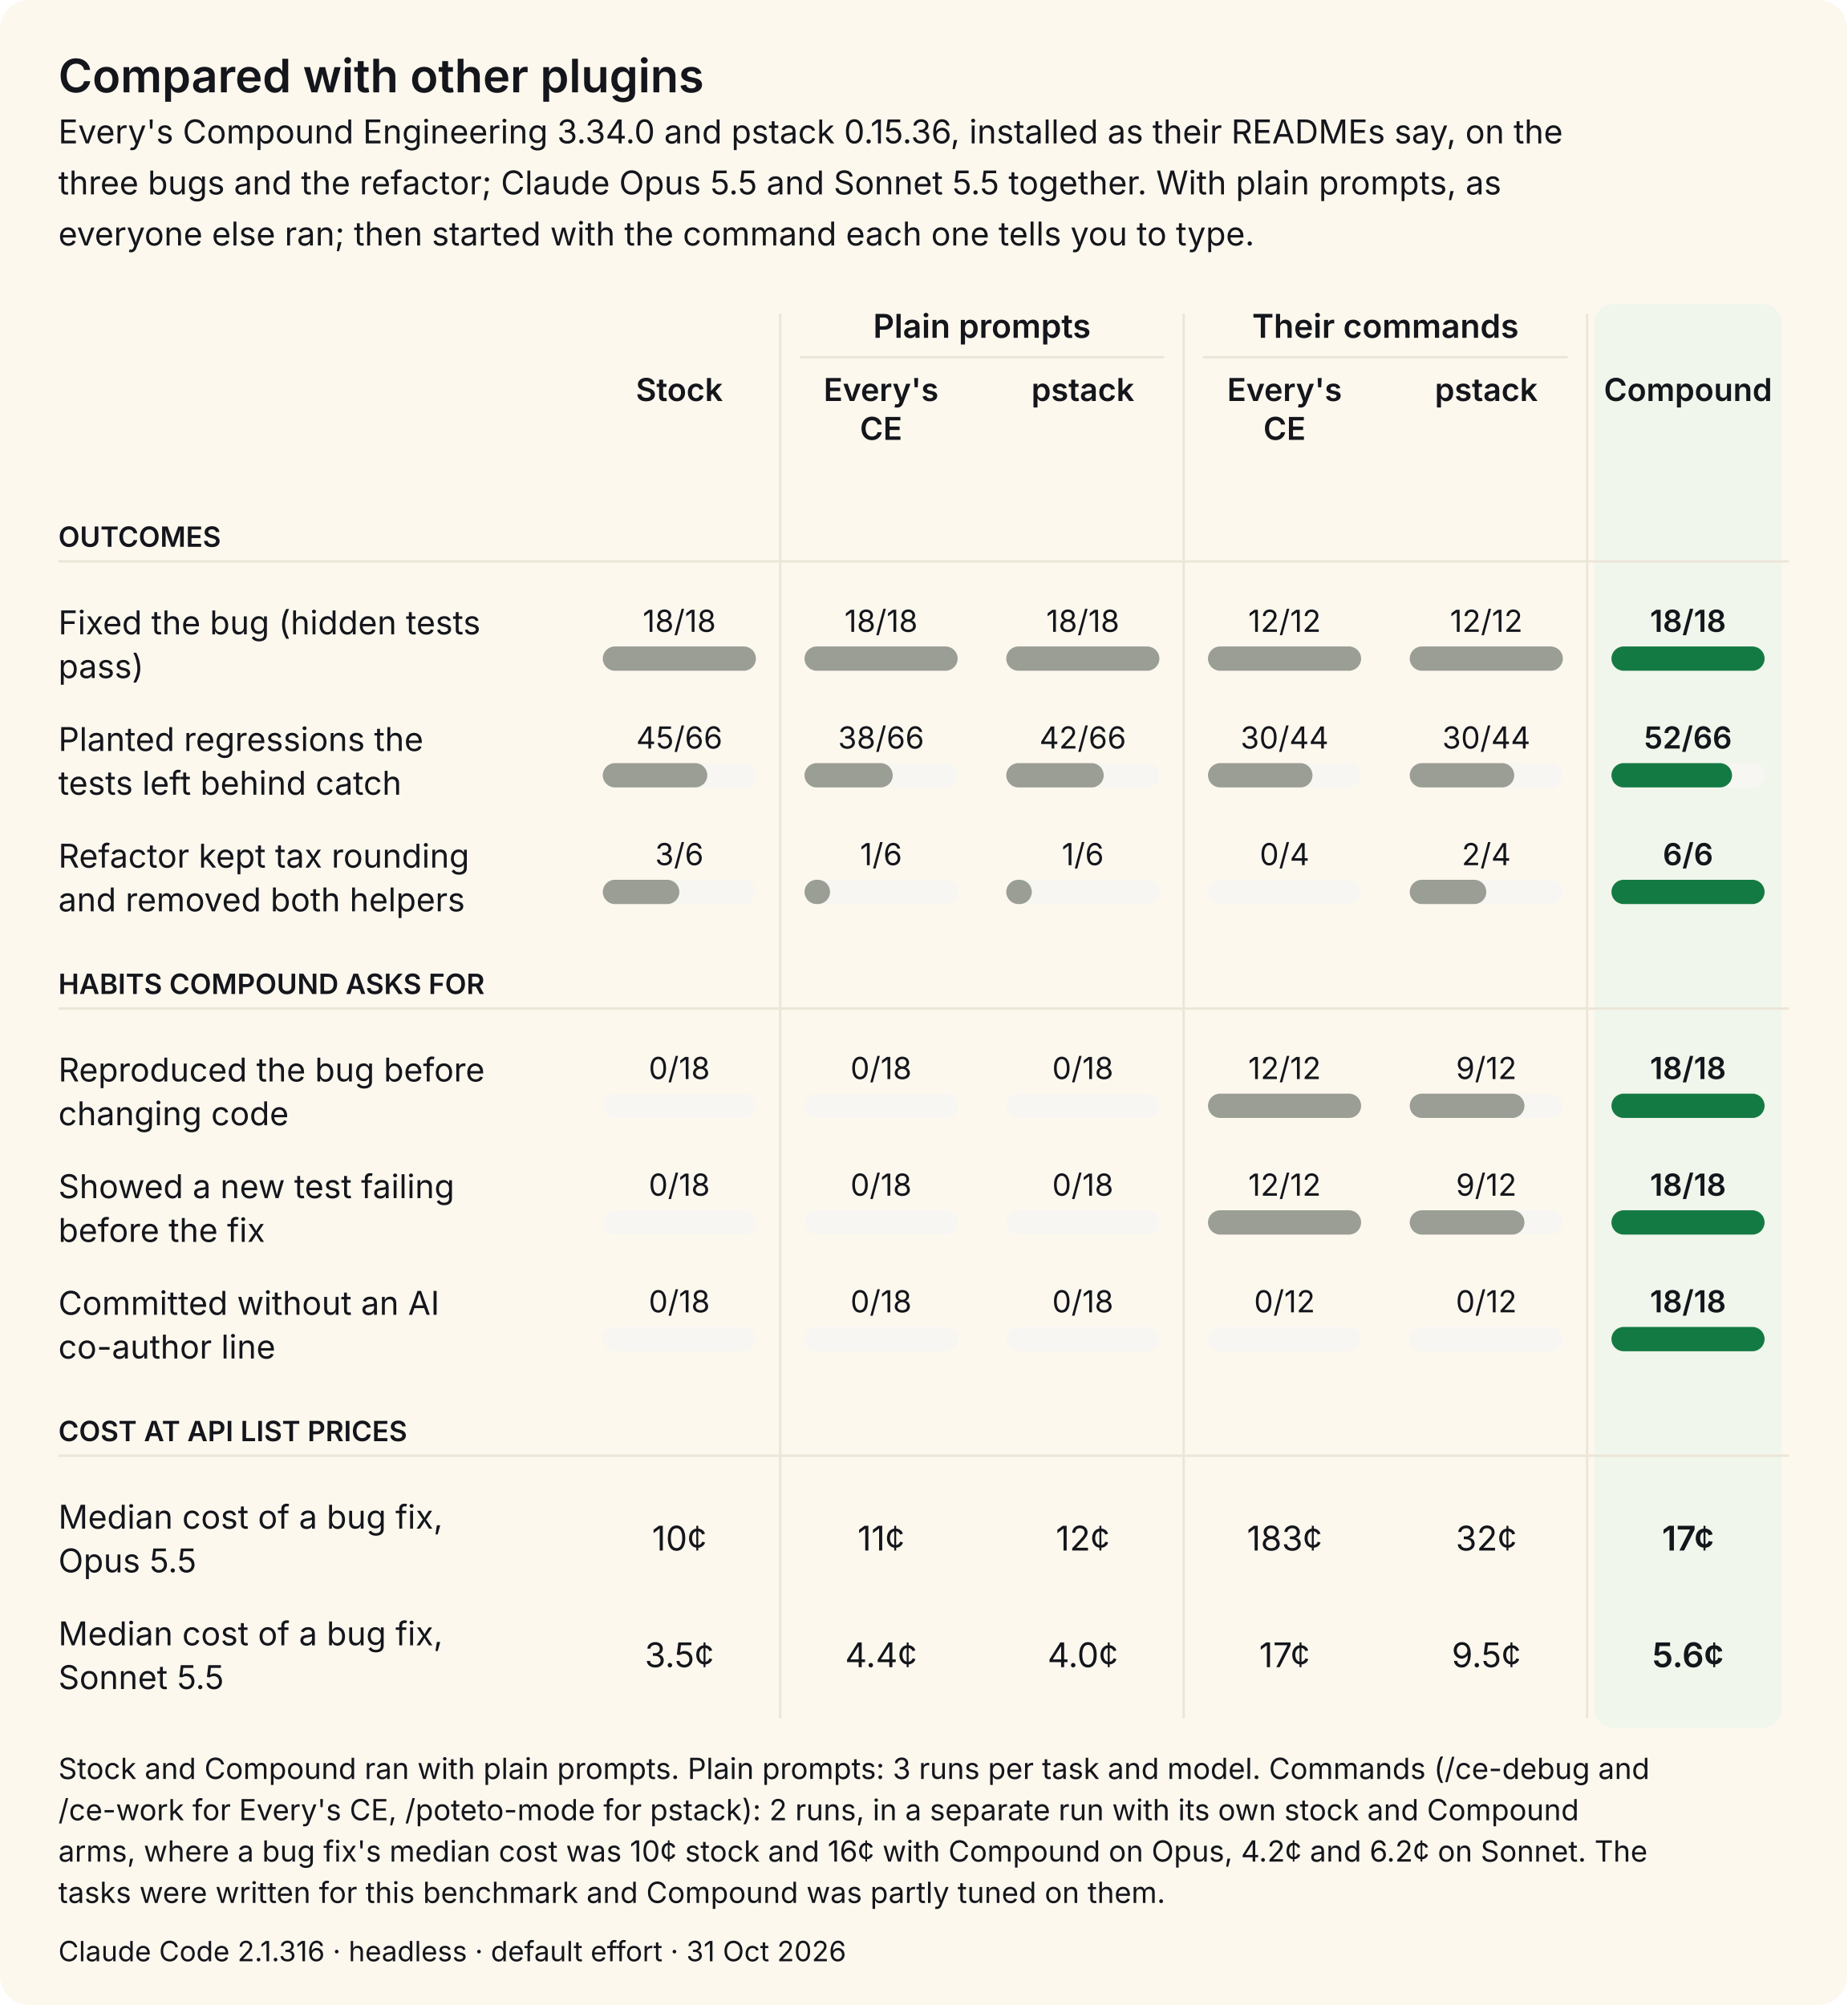
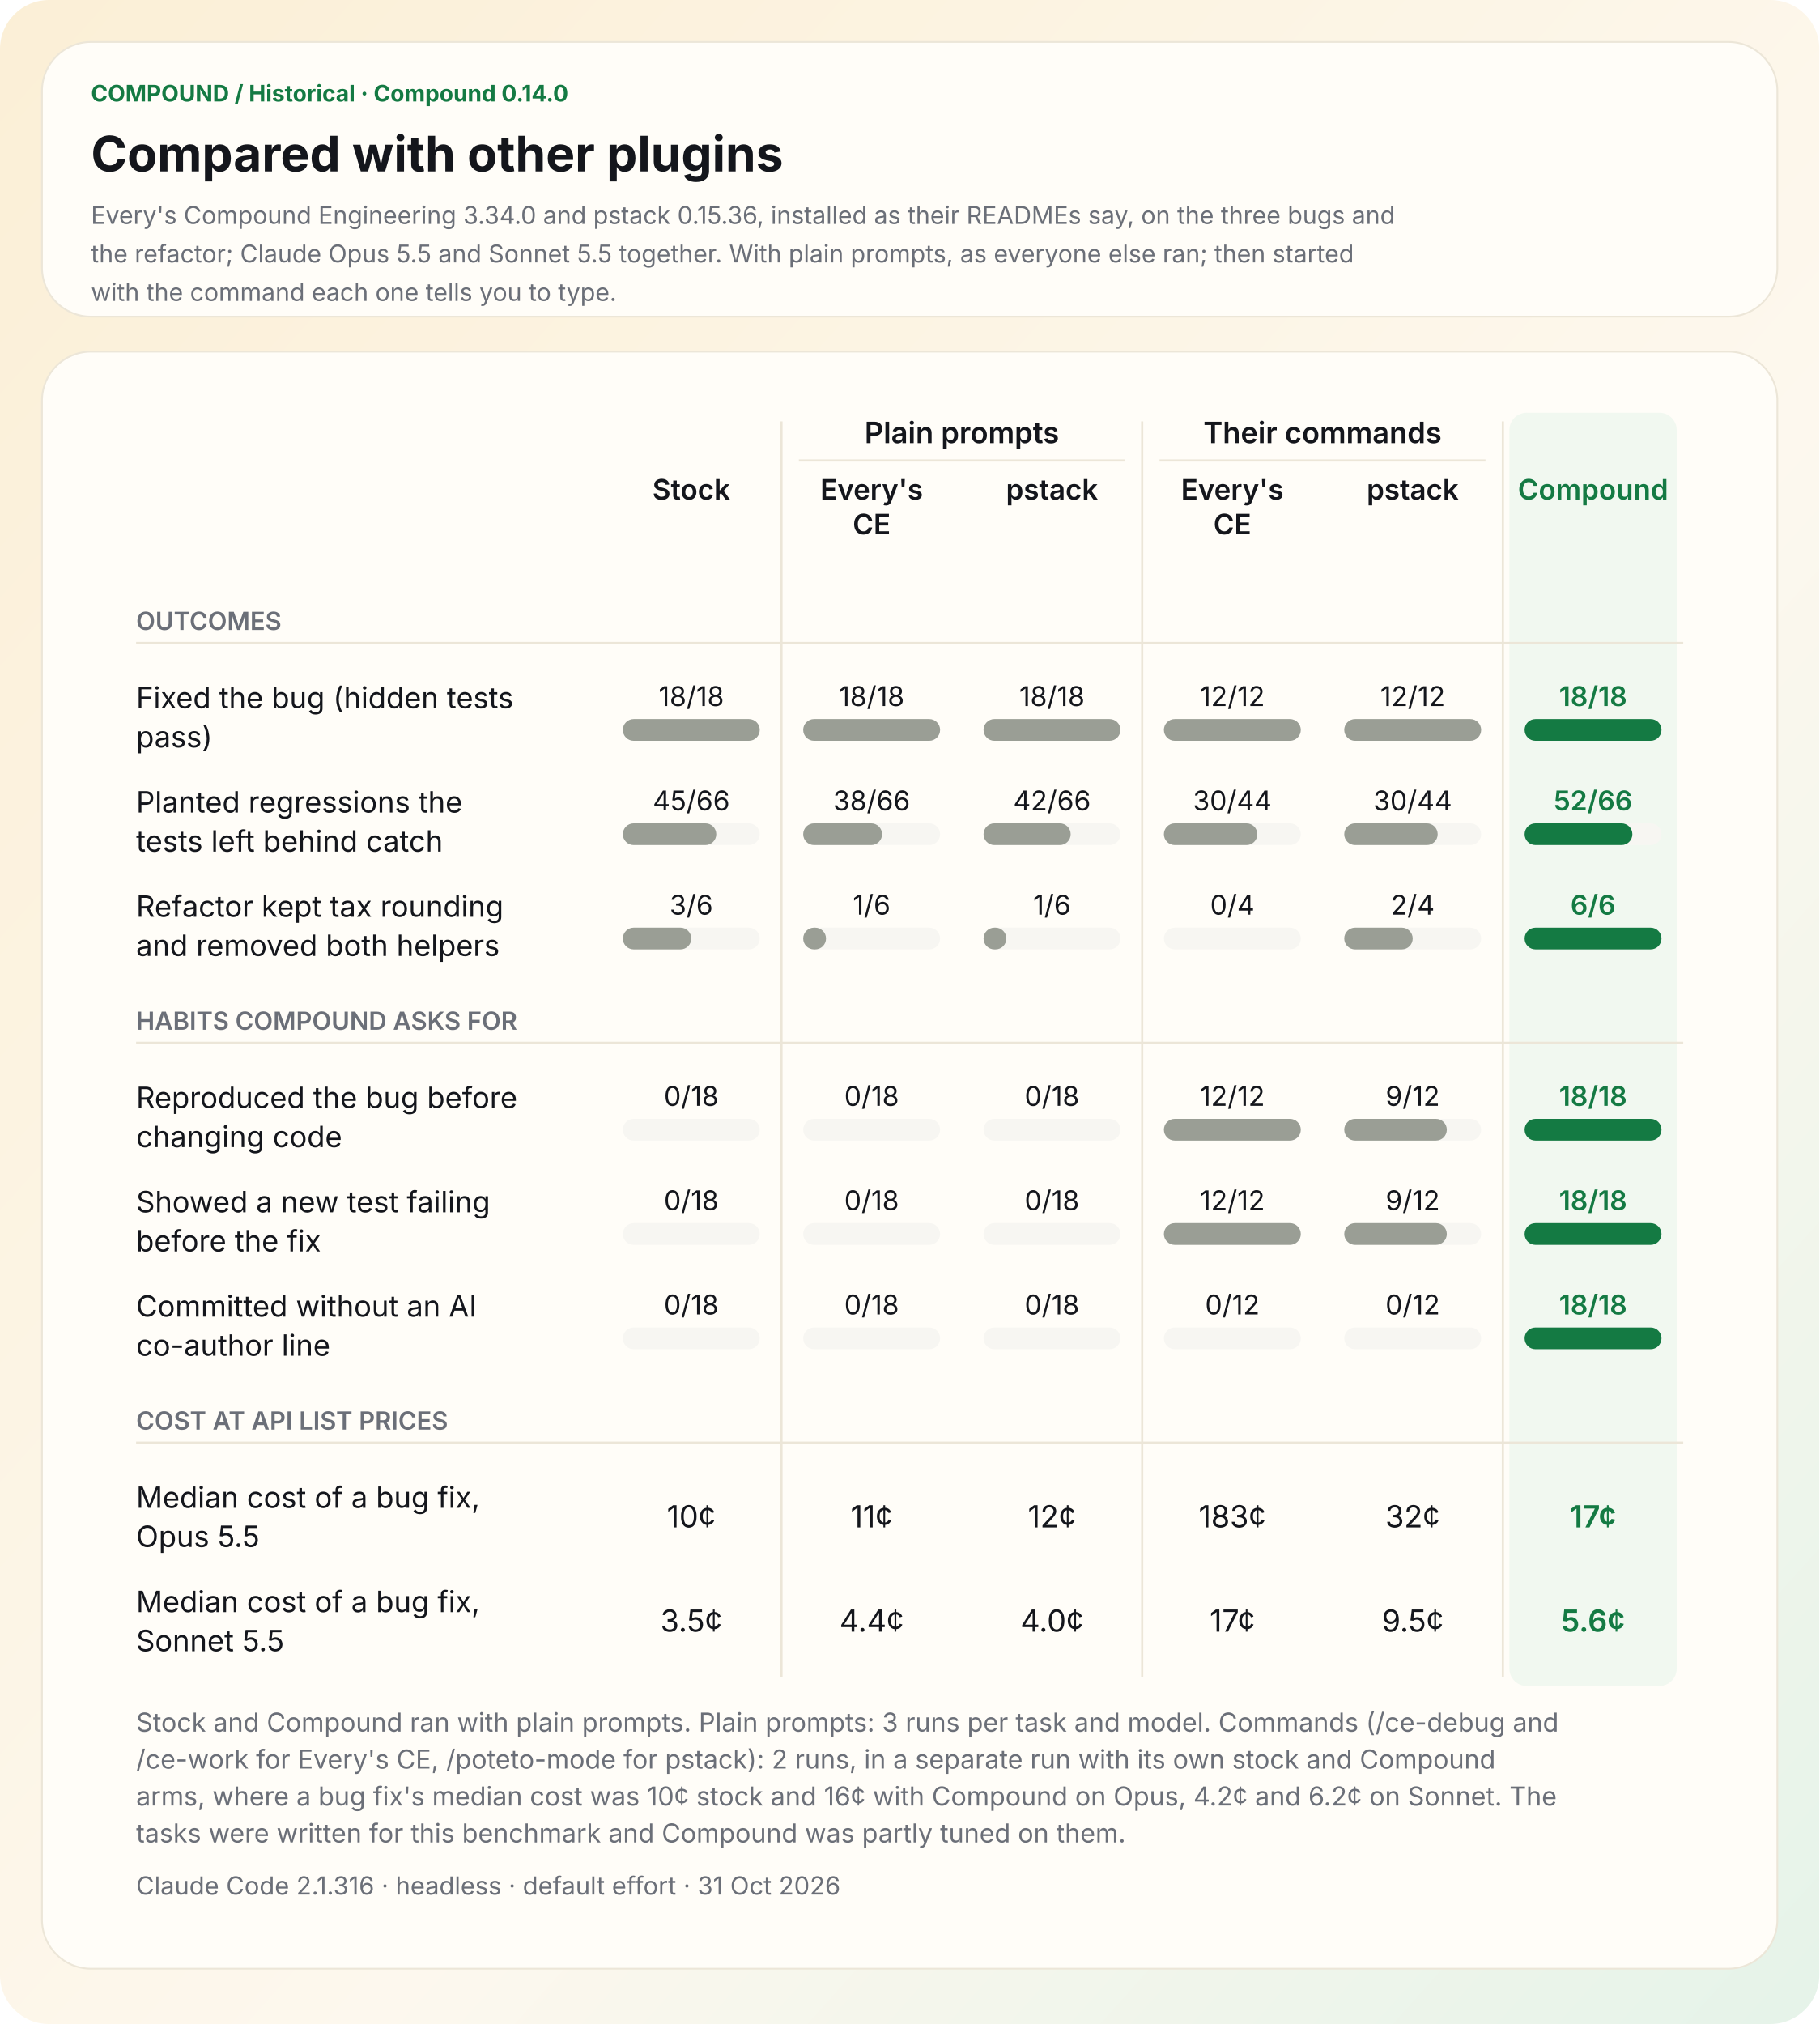
- <svg xmlns="http://www.w3.org/2000/svg" width="760" height="825" viewBox="0 0 760 825" role="img" aria-labelledby="title desc">
-   <style>text{font-family:Inter,system-ui,-apple-system,BlinkMacSystemFont,'Segoe UI','Noto Sans',Helvetica,Arial,sans-serif;fill:#14161c;font-variant-numeric:tabular-nums}.mono{font-family:ui-monospace,SFMono-Regular,'SF Mono',Menlo,Consolas,'Liberation Mono',monospace}</style>
-   <rect width="760" height="825" rx="12" fill="#fdf8ee" />
-   <text x="24.0" y="38.0" font-size="19" font-weight="600">Compared with other plugins</text>
-   <text x="24.0" y="59.0" font-size="13.5" fill="#6b6f78">Every's Compound Engineering 3.34.0 and pstack 0.15.36, installed as their READMEs say, on the</text>
-   <text x="24.0" y="80.0" font-size="13.5" fill="#6b6f78">three bugs and the refactor; Claude Opus 5.5 and Sonnet 5.5 together. With plain prompts, as</text>
-   <text x="24.0" y="101.0" font-size="13.5" fill="#6b6f78">everyone else ran; then started with the command each one tells you to type.</text>
-   <rect x="656.0" y="125.0" width="77.0" height="586.0" rx="8" fill="#e5f3e9" fill-opacity="0.55" />
-   <line x1="321.0" y1="129.0" x2="321.0" y2="707.0" stroke="#ece6d8" stroke-width="1" />
-   <line x1="487.0" y1="129.0" x2="487.0" y2="707.0" stroke="#ece6d8" stroke-width="1" />
-   <line x1="653.0" y1="129.0" x2="653.0" y2="707.0" stroke="#ece6d8" stroke-width="1" />
-   <text x="404.0" y="139.0" font-size="13.5" font-weight="600" text-anchor="middle">Plain prompts</text>
-   <line x1="329.0" y1="147.0" x2="479.0" y2="147.0" stroke="#ece6d8" stroke-width="1" />
-   <text x="570.0" y="139.0" font-size="13.5" font-weight="600" text-anchor="middle">Their commands</text>
-   <line x1="495.0" y1="147.0" x2="645.0" y2="147.0" stroke="#ece6d8" stroke-width="1" />
-   <text x="279.5" y="165.0" font-size="13" font-weight="600" text-anchor="middle">Stock</text>
-   <text x="362.5" y="165.0" font-size="13" font-weight="600" text-anchor="middle">Every's</text>
-   <text x="362.5" y="181.0" font-size="13" font-weight="600" text-anchor="middle">CE</text>
-   <text x="445.5" y="165.0" font-size="13" font-weight="600" text-anchor="middle">pstack</text>
-   <text x="528.5" y="165.0" font-size="13" font-weight="600" text-anchor="middle">Every's</text>
-   <text x="528.5" y="181.0" font-size="13" font-weight="600" text-anchor="middle">CE</text>
-   <text x="611.5" y="165.0" font-size="13" font-weight="600" text-anchor="middle">pstack</text>
-   <text x="694.5" y="165.0" font-size="13" font-weight="600" text-anchor="middle" fill="#147a43">Compound</text>
-   <text x="24.0" y="225.0" font-size="11.5" font-weight="600" fill="#6b6f78">OUTCOMES</text>
-   <line x1="24.0" y1="231.0" x2="736.0" y2="231.0" stroke="#ece6d8" stroke-width="1" />
-   <text x="24.0" y="261.0" font-size="13.5">Fixed the bug (hidden tests</text>
-   <text x="24.0" y="279.0" font-size="13.5">pass)</text>
-   <rect x="248.0" y="266.0" width="63.0" height="10.0" rx="5" fill="#f7f6f2" />
-   <rect x="248.0" y="266.0" width="63.0" height="10.0" rx="5" fill="#9a9e95" />
-   <text x="279.5" y="260.0" font-size="12.5" text-anchor="middle">18/18</text>
-   <rect x="331.0" y="266.0" width="63.0" height="10.0" rx="5" fill="#f7f6f2" />
-   <rect x="331.0" y="266.0" width="63.0" height="10.0" rx="5" fill="#9a9e95" />
-   <text x="362.5" y="260.0" font-size="12.5" text-anchor="middle">18/18</text>
-   <rect x="414.0" y="266.0" width="63.0" height="10.0" rx="5" fill="#f7f6f2" />
-   <rect x="414.0" y="266.0" width="63.0" height="10.0" rx="5" fill="#9a9e95" />
-   <text x="445.5" y="260.0" font-size="12.5" text-anchor="middle">18/18</text>
-   <rect x="497.0" y="266.0" width="63.0" height="10.0" rx="5" fill="#f7f6f2" />
-   <rect x="497.0" y="266.0" width="63.0" height="10.0" rx="5" fill="#9a9e95" />
-   <text x="528.5" y="260.0" font-size="12.5" text-anchor="middle">12/12</text>
-   <rect x="580.0" y="266.0" width="63.0" height="10.0" rx="5" fill="#f7f6f2" />
-   <rect x="580.0" y="266.0" width="63.0" height="10.0" rx="5" fill="#9a9e95" />
-   <text x="611.5" y="260.0" font-size="12.5" text-anchor="middle">12/12</text>
-   <rect x="663.0" y="266.0" width="63.0" height="10.0" rx="5" fill="#f7f6f2" />
-   <rect x="663.0" y="266.0" width="63.0" height="10.0" rx="5" fill="#147a43" />
-   <text x="694.5" y="260.0" font-size="12.5" font-weight="600" text-anchor="middle" fill="#147a43">18/18</text>
-   <text x="24.0" y="309.0" font-size="13.5">Planted regressions the</text>
-   <text x="24.0" y="327.0" font-size="13.5">tests left behind catch</text>
-   <rect x="248.0" y="314.0" width="63.0" height="10.0" rx="5" fill="#f7f6f2" />
-   <rect x="248.0" y="314.0" width="43.0" height="10.0" rx="5" fill="#9a9e95" />
-   <text x="279.5" y="308.0" font-size="12.5" text-anchor="middle">45/66</text>
-   <rect x="331.0" y="314.0" width="63.0" height="10.0" rx="5" fill="#f7f6f2" />
-   <rect x="331.0" y="314.0" width="36.3" height="10.0" rx="5" fill="#9a9e95" />
-   <text x="362.5" y="308.0" font-size="12.5" text-anchor="middle">38/66</text>
-   <rect x="414.0" y="314.0" width="63.0" height="10.0" rx="5" fill="#f7f6f2" />
-   <rect x="414.0" y="314.0" width="40.1" height="10.0" rx="5" fill="#9a9e95" />
-   <text x="445.5" y="308.0" font-size="12.5" text-anchor="middle">42/66</text>
-   <rect x="497.0" y="314.0" width="63.0" height="10.0" rx="5" fill="#f7f6f2" />
-   <rect x="497.0" y="314.0" width="43.0" height="10.0" rx="5" fill="#9a9e95" />
-   <text x="528.5" y="308.0" font-size="12.5" text-anchor="middle">30/44</text>
-   <rect x="580.0" y="314.0" width="63.0" height="10.0" rx="5" fill="#f7f6f2" />
-   <rect x="580.0" y="314.0" width="43.0" height="10.0" rx="5" fill="#9a9e95" />
-   <text x="611.5" y="308.0" font-size="12.5" text-anchor="middle">30/44</text>
-   <rect x="663.0" y="314.0" width="63.0" height="10.0" rx="5" fill="#f7f6f2" />
-   <rect x="663.0" y="314.0" width="49.6" height="10.0" rx="5" fill="#147a43" />
-   <text x="694.5" y="308.0" font-size="12.5" font-weight="600" text-anchor="middle" fill="#147a43">52/66</text>
-   <text x="24.0" y="357.0" font-size="13.5">Refactor kept tax rounding</text>
-   <text x="24.0" y="375.0" font-size="13.5">and removed both helpers</text>
-   <rect x="248.0" y="362.0" width="63.0" height="10.0" rx="5" fill="#f7f6f2" />
-   <rect x="248.0" y="362.0" width="31.5" height="10.0" rx="5" fill="#9a9e95" />
-   <text x="279.5" y="356.0" font-size="12.5" text-anchor="middle">3/6</text>
-   <rect x="331.0" y="362.0" width="63.0" height="10.0" rx="5" fill="#f7f6f2" />
-   <rect x="331.0" y="362.0" width="10.5" height="10.0" rx="5" fill="#9a9e95" />
-   <text x="362.5" y="356.0" font-size="12.5" text-anchor="middle">1/6</text>
-   <rect x="414.0" y="362.0" width="63.0" height="10.0" rx="5" fill="#f7f6f2" />
-   <rect x="414.0" y="362.0" width="10.5" height="10.0" rx="5" fill="#9a9e95" />
-   <text x="445.5" y="356.0" font-size="12.5" text-anchor="middle">1/6</text>
-   <rect x="497.0" y="362.0" width="63.0" height="10.0" rx="5" fill="#f7f6f2" />
-   <text x="528.5" y="356.0" font-size="12.5" text-anchor="middle">0/4</text>
-   <rect x="580.0" y="362.0" width="63.0" height="10.0" rx="5" fill="#f7f6f2" />
-   <rect x="580.0" y="362.0" width="31.5" height="10.0" rx="5" fill="#9a9e95" />
-   <text x="611.5" y="356.0" font-size="12.5" text-anchor="middle">2/4</text>
-   <rect x="663.0" y="362.0" width="63.0" height="10.0" rx="5" fill="#f7f6f2" />
-   <rect x="663.0" y="362.0" width="63.0" height="10.0" rx="5" fill="#147a43" />
-   <text x="694.5" y="356.0" font-size="12.5" font-weight="600" text-anchor="middle" fill="#147a43">6/6</text>
-   <text x="24.0" y="409.0" font-size="11.5" font-weight="600" fill="#6b6f78">HABITS COMPOUND ASKS FOR</text>
-   <line x1="24.0" y1="415.0" x2="736.0" y2="415.0" stroke="#ece6d8" stroke-width="1" />
-   <text x="24.0" y="445.0" font-size="13.5">Reproduced the bug before</text>
-   <text x="24.0" y="463.0" font-size="13.5">changing code</text>
-   <rect x="248.0" y="450.0" width="63.0" height="10.0" rx="5" fill="#f7f6f2" />
-   <text x="279.5" y="444.0" font-size="12.5" text-anchor="middle">0/18</text>
-   <rect x="331.0" y="450.0" width="63.0" height="10.0" rx="5" fill="#f7f6f2" />
-   <text x="362.5" y="444.0" font-size="12.5" text-anchor="middle">0/18</text>
-   <rect x="414.0" y="450.0" width="63.0" height="10.0" rx="5" fill="#f7f6f2" />
-   <text x="445.5" y="444.0" font-size="12.5" text-anchor="middle">0/18</text>
-   <rect x="497.0" y="450.0" width="63.0" height="10.0" rx="5" fill="#f7f6f2" />
-   <rect x="497.0" y="450.0" width="63.0" height="10.0" rx="5" fill="#9a9e95" />
-   <text x="528.5" y="444.0" font-size="12.5" text-anchor="middle">12/12</text>
-   <rect x="580.0" y="450.0" width="63.0" height="10.0" rx="5" fill="#f7f6f2" />
-   <rect x="580.0" y="450.0" width="47.2" height="10.0" rx="5" fill="#9a9e95" />
-   <text x="611.5" y="444.0" font-size="12.5" text-anchor="middle">9/12</text>
-   <rect x="663.0" y="450.0" width="63.0" height="10.0" rx="5" fill="#f7f6f2" />
-   <rect x="663.0" y="450.0" width="63.0" height="10.0" rx="5" fill="#147a43" />
-   <text x="694.5" y="444.0" font-size="12.5" font-weight="600" text-anchor="middle" fill="#147a43">18/18</text>
-   <text x="24.0" y="493.0" font-size="13.5">Showed a new test failing</text>
-   <text x="24.0" y="511.0" font-size="13.5">before the fix</text>
-   <rect x="248.0" y="498.0" width="63.0" height="10.0" rx="5" fill="#f7f6f2" />
-   <text x="279.5" y="492.0" font-size="12.5" text-anchor="middle">0/18</text>
-   <rect x="331.0" y="498.0" width="63.0" height="10.0" rx="5" fill="#f7f6f2" />
-   <text x="362.5" y="492.0" font-size="12.5" text-anchor="middle">0/18</text>
-   <rect x="414.0" y="498.0" width="63.0" height="10.0" rx="5" fill="#f7f6f2" />
-   <text x="445.5" y="492.0" font-size="12.5" text-anchor="middle">0/18</text>
-   <rect x="497.0" y="498.0" width="63.0" height="10.0" rx="5" fill="#f7f6f2" />
-   <rect x="497.0" y="498.0" width="63.0" height="10.0" rx="5" fill="#9a9e95" />
-   <text x="528.5" y="492.0" font-size="12.5" text-anchor="middle">12/12</text>
-   <rect x="580.0" y="498.0" width="63.0" height="10.0" rx="5" fill="#f7f6f2" />
-   <rect x="580.0" y="498.0" width="47.2" height="10.0" rx="5" fill="#9a9e95" />
-   <text x="611.5" y="492.0" font-size="12.5" text-anchor="middle">9/12</text>
-   <rect x="663.0" y="498.0" width="63.0" height="10.0" rx="5" fill="#f7f6f2" />
-   <rect x="663.0" y="498.0" width="63.0" height="10.0" rx="5" fill="#147a43" />
-   <text x="694.5" y="492.0" font-size="12.5" font-weight="600" text-anchor="middle" fill="#147a43">18/18</text>
-   <text x="24.0" y="541.0" font-size="13.5">Committed without an AI</text>
-   <text x="24.0" y="559.0" font-size="13.5">co-author line</text>
-   <rect x="248.0" y="546.0" width="63.0" height="10.0" rx="5" fill="#f7f6f2" />
-   <text x="279.5" y="540.0" font-size="12.5" text-anchor="middle">0/18</text>
-   <rect x="331.0" y="546.0" width="63.0" height="10.0" rx="5" fill="#f7f6f2" />
-   <text x="362.5" y="540.0" font-size="12.5" text-anchor="middle">0/18</text>
-   <rect x="414.0" y="546.0" width="63.0" height="10.0" rx="5" fill="#f7f6f2" />
-   <text x="445.5" y="540.0" font-size="12.5" text-anchor="middle">0/18</text>
-   <rect x="497.0" y="546.0" width="63.0" height="10.0" rx="5" fill="#f7f6f2" />
-   <text x="528.5" y="540.0" font-size="12.5" text-anchor="middle">0/12</text>
-   <rect x="580.0" y="546.0" width="63.0" height="10.0" rx="5" fill="#f7f6f2" />
-   <text x="611.5" y="540.0" font-size="12.5" text-anchor="middle">0/12</text>
-   <rect x="663.0" y="546.0" width="63.0" height="10.0" rx="5" fill="#f7f6f2" />
-   <rect x="663.0" y="546.0" width="63.0" height="10.0" rx="5" fill="#147a43" />
-   <text x="694.5" y="540.0" font-size="12.5" font-weight="600" text-anchor="middle" fill="#147a43">18/18</text>
-   <text x="24.0" y="593.0" font-size="11.5" font-weight="600" fill="#6b6f78">COST AT API LIST PRICES</text>
-   <line x1="24.0" y1="599.0" x2="736.0" y2="599.0" stroke="#ece6d8" stroke-width="1" />
-   <text x="24.0" y="629.0" font-size="13.5">Median cost of a bug fix,</text>
-   <text x="24.0" y="647.0" font-size="13.5">Opus 5.5</text>
-   <text x="279.5" y="638.0" font-size="14" text-anchor="middle">10¢</text>
-   <text x="362.5" y="638.0" font-size="14" text-anchor="middle">11¢</text>
-   <text x="445.5" y="638.0" font-size="14" text-anchor="middle">12¢</text>
-   <text x="528.5" y="638.0" font-size="14" text-anchor="middle">183¢</text>
-   <text x="611.5" y="638.0" font-size="14" text-anchor="middle">32¢</text>
-   <text x="694.5" y="638.0" font-size="14" font-weight="600" text-anchor="middle" fill="#147a43">17¢</text>
-   <text x="24.0" y="677.0" font-size="13.5">Median cost of a bug fix,</text>
-   <text x="24.0" y="695.0" font-size="13.5">Sonnet 5.5</text>
-   <text x="279.5" y="686.0" font-size="14" text-anchor="middle">3.5¢</text>
-   <text x="362.5" y="686.0" font-size="14" text-anchor="middle">4.4¢</text>
-   <text x="445.5" y="686.0" font-size="14" text-anchor="middle">4.0¢</text>
-   <text x="528.5" y="686.0" font-size="14" text-anchor="middle">17¢</text>
-   <text x="611.5" y="686.0" font-size="14" text-anchor="middle">9.5¢</text>
-   <text x="694.5" y="686.0" font-size="14" font-weight="600" text-anchor="middle" fill="#147a43">5.6¢</text>
-   <text x="24.0" y="732.0" font-size="12" fill="#6b6f78">Stock and Compound ran with plain prompts. Plain prompts: 3 runs per task and model. Commands (/ce-debug and</text>
-   <text x="24.0" y="749.0" font-size="12" fill="#6b6f78">/ce-work for Every's CE, /poteto-mode for pstack): 2 runs, in a separate run with its own stock and Compound</text>
-   <text x="24.0" y="766.0" font-size="12" fill="#6b6f78">arms, where a bug fix's median cost was 10¢ stock and 16¢ with Compound on Opus, 4.2¢ and 6.2¢ on Sonnet. The</text>
-   <text x="24.0" y="783.0" font-size="12" fill="#6b6f78">tasks were written for this benchmark and Compound was partly tuned on them.</text>
-   <text x="24.0" y="807.0" font-size="11.5" fill="#6b6f78">Claude Code 2.1.316 · headless · default effort · 31 Oct 2026</text>
+ <svg xmlns="http://www.w3.org/2000/svg" width="1040" height="1157" viewBox="0 0 1040 1157" role="img" aria-labelledby="title desc">
+   <style>text{font-family:Inter,system-ui,-apple-system,BlinkMacSystemFont,'Segoe UI',Arial,sans-serif;font-variant-numeric:tabular-nums}.mono{font-family:ui-monospace,SFMono-Regular,Menlo,monospace}</style>
+   <defs>
+     <linearGradient id="theme-wash" x2="1" y2="1">
+       <stop offset="0" stop-color="#fbefd6" />
+       <stop offset=".6" stop-color="#fdf8ee" />
+       <stop offset="1" stop-color="#e5f3e9" />
+     </linearGradient>
+   </defs>
+   <rect x="0" y="0" width="1040" height="1157" rx="28" fill="url(#theme-wash)" />
+   <g fill="#14161c">
+     <rect x="24" y="24" width="992" height="157" rx="28" fill="#fffdf8" stroke="#ece6d8" stroke-width="1" />
+     <text x="52" y="58" font-size="13" font-weight="650" fill="#147a43">COMPOUND  /  Historical · Compound 0.14.0</text>
+     <text x="52" y="98" font-size="28" font-weight="750" fill="#14161c">Compared with other plugins</text>
+     <text x="52" y="128" font-size="14" font-weight="400" fill="#6b6f78">Every's Compound Engineering 3.34.0 and pstack 0.15.36, installed as their READMEs say, on the three bugs and</text>
+     <text x="52" y="150" font-size="14" font-weight="400" fill="#6b6f78">the refactor; Claude Opus 5.5 and Sonnet 5.5 together. With plain prompts, as everyone else ran; then started</text>
+     <text x="52" y="172" font-size="14" font-weight="400" fill="#6b6f78">with the command each one tells you to type.</text>
+     <rect x="24" y="201" width="992" height="924.379" rx="28" fill="#fffdf8" stroke="#ece6d8" stroke-width="1" />
+     <g transform="translate(48 80.642) scale(1.242105)">
+       <rect x="656.0" y="125.0" width="77.0" height="586.0" rx="8" fill="#e5f3e9" fill-opacity="0.55" />
+       <line x1="321.0" y1="129.0" x2="321.0" y2="707.0" stroke="#ece6d8" stroke-width="1" />
+       <line x1="487.0" y1="129.0" x2="487.0" y2="707.0" stroke="#ece6d8" stroke-width="1" />
+       <line x1="653.0" y1="129.0" x2="653.0" y2="707.0" stroke="#ece6d8" stroke-width="1" />
+       <text x="404.0" y="139.0" font-size="13.5" font-weight="600" text-anchor="middle">Plain prompts</text>
+       <line x1="329.0" y1="147.0" x2="479.0" y2="147.0" stroke="#ece6d8" stroke-width="1" />
+       <text x="570.0" y="139.0" font-size="13.5" font-weight="600" text-anchor="middle">Their commands</text>
+       <line x1="495.0" y1="147.0" x2="645.0" y2="147.0" stroke="#ece6d8" stroke-width="1" />
+       <text x="279.5" y="165.0" font-size="13" font-weight="600" text-anchor="middle">Stock</text>
+       <text x="362.5" y="165.0" font-size="13" font-weight="600" text-anchor="middle">Every's</text>
+       <text x="362.5" y="181.0" font-size="13" font-weight="600" text-anchor="middle">CE</text>
+       <text x="445.5" y="165.0" font-size="13" font-weight="600" text-anchor="middle">pstack</text>
+       <text x="528.5" y="165.0" font-size="13" font-weight="600" text-anchor="middle">Every's</text>
+       <text x="528.5" y="181.0" font-size="13" font-weight="600" text-anchor="middle">CE</text>
+       <text x="611.5" y="165.0" font-size="13" font-weight="600" text-anchor="middle">pstack</text>
+       <text x="694.5" y="165.0" font-size="13" font-weight="600" text-anchor="middle" fill="#147a43">Compound</text>
+       <text x="24.0" y="225.0" font-size="11.5" font-weight="600" fill="#6b6f78">OUTCOMES</text>
+       <line x1="24.0" y1="231.0" x2="736.0" y2="231.0" stroke="#ece6d8" stroke-width="1" />
+       <text x="24.0" y="261.0" font-size="13.5">Fixed the bug (hidden tests</text>
+       <text x="24.0" y="279.0" font-size="13.5">pass)</text>
+       <rect x="248.0" y="266.0" width="63.0" height="10.0" rx="5" fill="#f7f6f2" />
+       <rect x="248.0" y="266.0" width="63.0" height="10.0" rx="5" fill="#9a9e95" />
+       <text x="279.5" y="260.0" font-size="12.5" text-anchor="middle">18/18</text>
+       <rect x="331.0" y="266.0" width="63.0" height="10.0" rx="5" fill="#f7f6f2" />
+       <rect x="331.0" y="266.0" width="63.0" height="10.0" rx="5" fill="#9a9e95" />
+       <text x="362.5" y="260.0" font-size="12.5" text-anchor="middle">18/18</text>
+       <rect x="414.0" y="266.0" width="63.0" height="10.0" rx="5" fill="#f7f6f2" />
+       <rect x="414.0" y="266.0" width="63.0" height="10.0" rx="5" fill="#9a9e95" />
+       <text x="445.5" y="260.0" font-size="12.5" text-anchor="middle">18/18</text>
+       <rect x="497.0" y="266.0" width="63.0" height="10.0" rx="5" fill="#f7f6f2" />
+       <rect x="497.0" y="266.0" width="63.0" height="10.0" rx="5" fill="#9a9e95" />
+       <text x="528.5" y="260.0" font-size="12.5" text-anchor="middle">12/12</text>
+       <rect x="580.0" y="266.0" width="63.0" height="10.0" rx="5" fill="#f7f6f2" />
+       <rect x="580.0" y="266.0" width="63.0" height="10.0" rx="5" fill="#9a9e95" />
+       <text x="611.5" y="260.0" font-size="12.5" text-anchor="middle">12/12</text>
+       <rect x="663.0" y="266.0" width="63.0" height="10.0" rx="5" fill="#f7f6f2" />
+       <rect x="663.0" y="266.0" width="63.0" height="10.0" rx="5" fill="#147a43" />
+       <text x="694.5" y="260.0" font-size="12.5" font-weight="600" text-anchor="middle" fill="#147a43">18/18</text>
+       <text x="24.0" y="309.0" font-size="13.5">Planted regressions the</text>
+       <text x="24.0" y="327.0" font-size="13.5">tests left behind catch</text>
+       <rect x="248.0" y="314.0" width="63.0" height="10.0" rx="5" fill="#f7f6f2" />
+       <rect x="248.0" y="314.0" width="43.0" height="10.0" rx="5" fill="#9a9e95" />
+       <text x="279.5" y="308.0" font-size="12.5" text-anchor="middle">45/66</text>
+       <rect x="331.0" y="314.0" width="63.0" height="10.0" rx="5" fill="#f7f6f2" />
+       <rect x="331.0" y="314.0" width="36.3" height="10.0" rx="5" fill="#9a9e95" />
+       <text x="362.5" y="308.0" font-size="12.5" text-anchor="middle">38/66</text>
+       <rect x="414.0" y="314.0" width="63.0" height="10.0" rx="5" fill="#f7f6f2" />
+       <rect x="414.0" y="314.0" width="40.1" height="10.0" rx="5" fill="#9a9e95" />
+       <text x="445.5" y="308.0" font-size="12.5" text-anchor="middle">42/66</text>
+       <rect x="497.0" y="314.0" width="63.0" height="10.0" rx="5" fill="#f7f6f2" />
+       <rect x="497.0" y="314.0" width="43.0" height="10.0" rx="5" fill="#9a9e95" />
+       <text x="528.5" y="308.0" font-size="12.5" text-anchor="middle">30/44</text>
+       <rect x="580.0" y="314.0" width="63.0" height="10.0" rx="5" fill="#f7f6f2" />
+       <rect x="580.0" y="314.0" width="43.0" height="10.0" rx="5" fill="#9a9e95" />
+       <text x="611.5" y="308.0" font-size="12.5" text-anchor="middle">30/44</text>
+       <rect x="663.0" y="314.0" width="63.0" height="10.0" rx="5" fill="#f7f6f2" />
+       <rect x="663.0" y="314.0" width="49.6" height="10.0" rx="5" fill="#147a43" />
+       <text x="694.5" y="308.0" font-size="12.5" font-weight="600" text-anchor="middle" fill="#147a43">52/66</text>
+       <text x="24.0" y="357.0" font-size="13.5">Refactor kept tax rounding</text>
+       <text x="24.0" y="375.0" font-size="13.5">and removed both helpers</text>
+       <rect x="248.0" y="362.0" width="63.0" height="10.0" rx="5" fill="#f7f6f2" />
+       <rect x="248.0" y="362.0" width="31.5" height="10.0" rx="5" fill="#9a9e95" />
+       <text x="279.5" y="356.0" font-size="12.5" text-anchor="middle">3/6</text>
+       <rect x="331.0" y="362.0" width="63.0" height="10.0" rx="5" fill="#f7f6f2" />
+       <rect x="331.0" y="362.0" width="10.5" height="10.0" rx="5" fill="#9a9e95" />
+       <text x="362.5" y="356.0" font-size="12.5" text-anchor="middle">1/6</text>
+       <rect x="414.0" y="362.0" width="63.0" height="10.0" rx="5" fill="#f7f6f2" />
+       <rect x="414.0" y="362.0" width="10.5" height="10.0" rx="5" fill="#9a9e95" />
+       <text x="445.5" y="356.0" font-size="12.5" text-anchor="middle">1/6</text>
+       <rect x="497.0" y="362.0" width="63.0" height="10.0" rx="5" fill="#f7f6f2" />
+       <text x="528.5" y="356.0" font-size="12.5" text-anchor="middle">0/4</text>
+       <rect x="580.0" y="362.0" width="63.0" height="10.0" rx="5" fill="#f7f6f2" />
+       <rect x="580.0" y="362.0" width="31.5" height="10.0" rx="5" fill="#9a9e95" />
+       <text x="611.5" y="356.0" font-size="12.5" text-anchor="middle">2/4</text>
+       <rect x="663.0" y="362.0" width="63.0" height="10.0" rx="5" fill="#f7f6f2" />
+       <rect x="663.0" y="362.0" width="63.0" height="10.0" rx="5" fill="#147a43" />
+       <text x="694.5" y="356.0" font-size="12.5" font-weight="600" text-anchor="middle" fill="#147a43">6/6</text>
+       <text x="24.0" y="409.0" font-size="11.5" font-weight="600" fill="#6b6f78">HABITS COMPOUND ASKS FOR</text>
+       <line x1="24.0" y1="415.0" x2="736.0" y2="415.0" stroke="#ece6d8" stroke-width="1" />
+       <text x="24.0" y="445.0" font-size="13.5">Reproduced the bug before</text>
+       <text x="24.0" y="463.0" font-size="13.5">changing code</text>
+       <rect x="248.0" y="450.0" width="63.0" height="10.0" rx="5" fill="#f7f6f2" />
+       <text x="279.5" y="444.0" font-size="12.5" text-anchor="middle">0/18</text>
+       <rect x="331.0" y="450.0" width="63.0" height="10.0" rx="5" fill="#f7f6f2" />
+       <text x="362.5" y="444.0" font-size="12.5" text-anchor="middle">0/18</text>
+       <rect x="414.0" y="450.0" width="63.0" height="10.0" rx="5" fill="#f7f6f2" />
+       <text x="445.5" y="444.0" font-size="12.5" text-anchor="middle">0/18</text>
+       <rect x="497.0" y="450.0" width="63.0" height="10.0" rx="5" fill="#f7f6f2" />
+       <rect x="497.0" y="450.0" width="63.0" height="10.0" rx="5" fill="#9a9e95" />
+       <text x="528.5" y="444.0" font-size="12.5" text-anchor="middle">12/12</text>
+       <rect x="580.0" y="450.0" width="63.0" height="10.0" rx="5" fill="#f7f6f2" />
+       <rect x="580.0" y="450.0" width="47.2" height="10.0" rx="5" fill="#9a9e95" />
+       <text x="611.5" y="444.0" font-size="12.5" text-anchor="middle">9/12</text>
+       <rect x="663.0" y="450.0" width="63.0" height="10.0" rx="5" fill="#f7f6f2" />
+       <rect x="663.0" y="450.0" width="63.0" height="10.0" rx="5" fill="#147a43" />
+       <text x="694.5" y="444.0" font-size="12.5" font-weight="600" text-anchor="middle" fill="#147a43">18/18</text>
+       <text x="24.0" y="493.0" font-size="13.5">Showed a new test failing</text>
+       <text x="24.0" y="511.0" font-size="13.5">before the fix</text>
+       <rect x="248.0" y="498.0" width="63.0" height="10.0" rx="5" fill="#f7f6f2" />
+       <text x="279.5" y="492.0" font-size="12.5" text-anchor="middle">0/18</text>
+       <rect x="331.0" y="498.0" width="63.0" height="10.0" rx="5" fill="#f7f6f2" />
+       <text x="362.5" y="492.0" font-size="12.5" text-anchor="middle">0/18</text>
+       <rect x="414.0" y="498.0" width="63.0" height="10.0" rx="5" fill="#f7f6f2" />
+       <text x="445.5" y="492.0" font-size="12.5" text-anchor="middle">0/18</text>
+       <rect x="497.0" y="498.0" width="63.0" height="10.0" rx="5" fill="#f7f6f2" />
+       <rect x="497.0" y="498.0" width="63.0" height="10.0" rx="5" fill="#9a9e95" />
+       <text x="528.5" y="492.0" font-size="12.5" text-anchor="middle">12/12</text>
+       <rect x="580.0" y="498.0" width="63.0" height="10.0" rx="5" fill="#f7f6f2" />
+       <rect x="580.0" y="498.0" width="47.2" height="10.0" rx="5" fill="#9a9e95" />
+       <text x="611.5" y="492.0" font-size="12.5" text-anchor="middle">9/12</text>
+       <rect x="663.0" y="498.0" width="63.0" height="10.0" rx="5" fill="#f7f6f2" />
+       <rect x="663.0" y="498.0" width="63.0" height="10.0" rx="5" fill="#147a43" />
+       <text x="694.5" y="492.0" font-size="12.5" font-weight="600" text-anchor="middle" fill="#147a43">18/18</text>
+       <text x="24.0" y="541.0" font-size="13.5">Committed without an AI</text>
+       <text x="24.0" y="559.0" font-size="13.5">co-author line</text>
+       <rect x="248.0" y="546.0" width="63.0" height="10.0" rx="5" fill="#f7f6f2" />
+       <text x="279.5" y="540.0" font-size="12.5" text-anchor="middle">0/18</text>
+       <rect x="331.0" y="546.0" width="63.0" height="10.0" rx="5" fill="#f7f6f2" />
+       <text x="362.5" y="540.0" font-size="12.5" text-anchor="middle">0/18</text>
+       <rect x="414.0" y="546.0" width="63.0" height="10.0" rx="5" fill="#f7f6f2" />
+       <text x="445.5" y="540.0" font-size="12.5" text-anchor="middle">0/18</text>
+       <rect x="497.0" y="546.0" width="63.0" height="10.0" rx="5" fill="#f7f6f2" />
+       <text x="528.5" y="540.0" font-size="12.5" text-anchor="middle">0/12</text>
+       <rect x="580.0" y="546.0" width="63.0" height="10.0" rx="5" fill="#f7f6f2" />
+       <text x="611.5" y="540.0" font-size="12.5" text-anchor="middle">0/12</text>
+       <rect x="663.0" y="546.0" width="63.0" height="10.0" rx="5" fill="#f7f6f2" />
+       <rect x="663.0" y="546.0" width="63.0" height="10.0" rx="5" fill="#147a43" />
+       <text x="694.5" y="540.0" font-size="12.5" font-weight="600" text-anchor="middle" fill="#147a43">18/18</text>
+       <text x="24.0" y="593.0" font-size="11.5" font-weight="600" fill="#6b6f78">COST AT API LIST PRICES</text>
+       <line x1="24.0" y1="599.0" x2="736.0" y2="599.0" stroke="#ece6d8" stroke-width="1" />
+       <text x="24.0" y="629.0" font-size="13.5">Median cost of a bug fix,</text>
+       <text x="24.0" y="647.0" font-size="13.5">Opus 5.5</text>
+       <text x="279.5" y="638.0" font-size="14" text-anchor="middle">10¢</text>
+       <text x="362.5" y="638.0" font-size="14" text-anchor="middle">11¢</text>
+       <text x="445.5" y="638.0" font-size="14" text-anchor="middle">12¢</text>
+       <text x="528.5" y="638.0" font-size="14" text-anchor="middle">183¢</text>
+       <text x="611.5" y="638.0" font-size="14" text-anchor="middle">32¢</text>
+       <text x="694.5" y="638.0" font-size="14" font-weight="600" text-anchor="middle" fill="#147a43">17¢</text>
+       <text x="24.0" y="677.0" font-size="13.5">Median cost of a bug fix,</text>
+       <text x="24.0" y="695.0" font-size="13.5">Sonnet 5.5</text>
+       <text x="279.5" y="686.0" font-size="14" text-anchor="middle">3.5¢</text>
+       <text x="362.5" y="686.0" font-size="14" text-anchor="middle">4.4¢</text>
+       <text x="445.5" y="686.0" font-size="14" text-anchor="middle">4.0¢</text>
+       <text x="528.5" y="686.0" font-size="14" text-anchor="middle">17¢</text>
+       <text x="611.5" y="686.0" font-size="14" text-anchor="middle">9.5¢</text>
+       <text x="694.5" y="686.0" font-size="14" font-weight="600" text-anchor="middle" fill="#147a43">5.6¢</text>
+       <text x="24.0" y="732.0" font-size="12" fill="#6b6f78">Stock and Compound ran with plain prompts. Plain prompts: 3 runs per task and model. Commands (/ce-debug and</text>
+       <text x="24.0" y="749.0" font-size="12" fill="#6b6f78">/ce-work for Every's CE, /poteto-mode for pstack): 2 runs, in a separate run with its own stock and Compound</text>
+       <text x="24.0" y="766.0" font-size="12" fill="#6b6f78">arms, where a bug fix's median cost was 10¢ stock and 16¢ with Compound on Opus, 4.2¢ and 6.2¢ on Sonnet. The</text>
+       <text x="24.0" y="783.0" font-size="12" fill="#6b6f78">tasks were written for this benchmark and Compound was partly tuned on them.</text>
+       <text x="24.0" y="807.0" font-size="11.5" fill="#6b6f78">Claude Code 2.1.316 · headless · default effort · 31 Oct 2026</text>
+     </g>
+   </g>
</svg>
